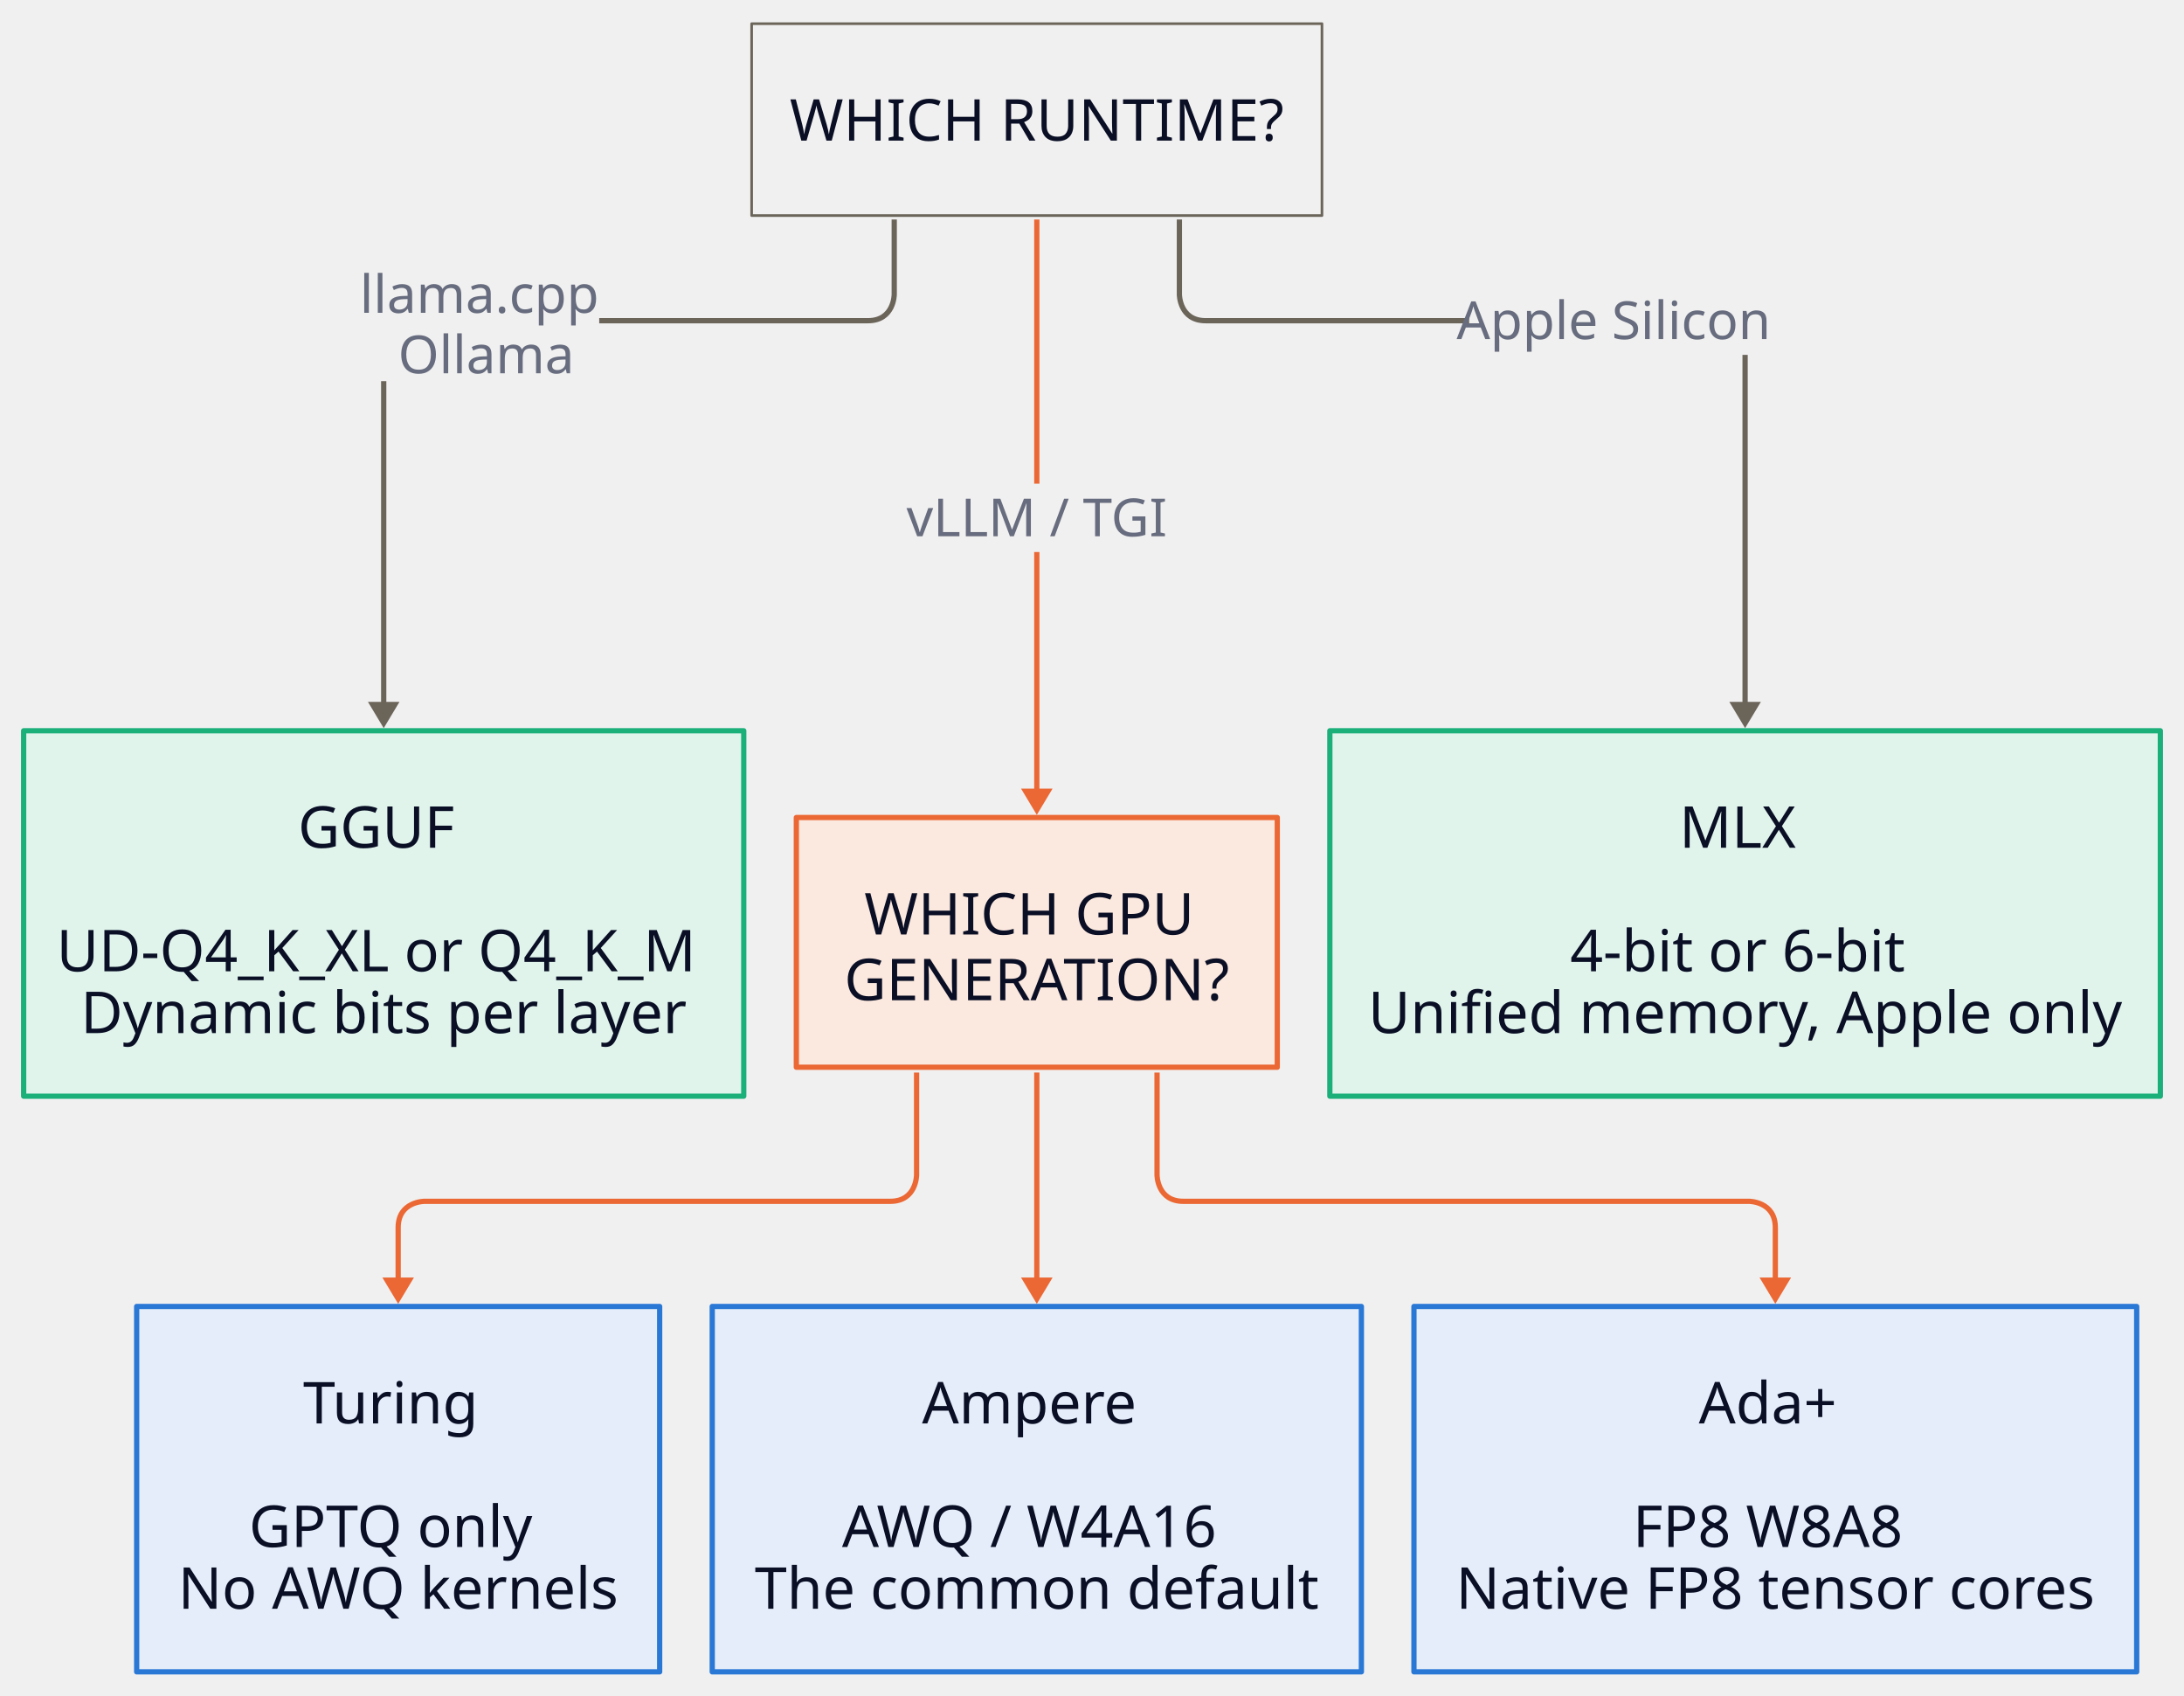
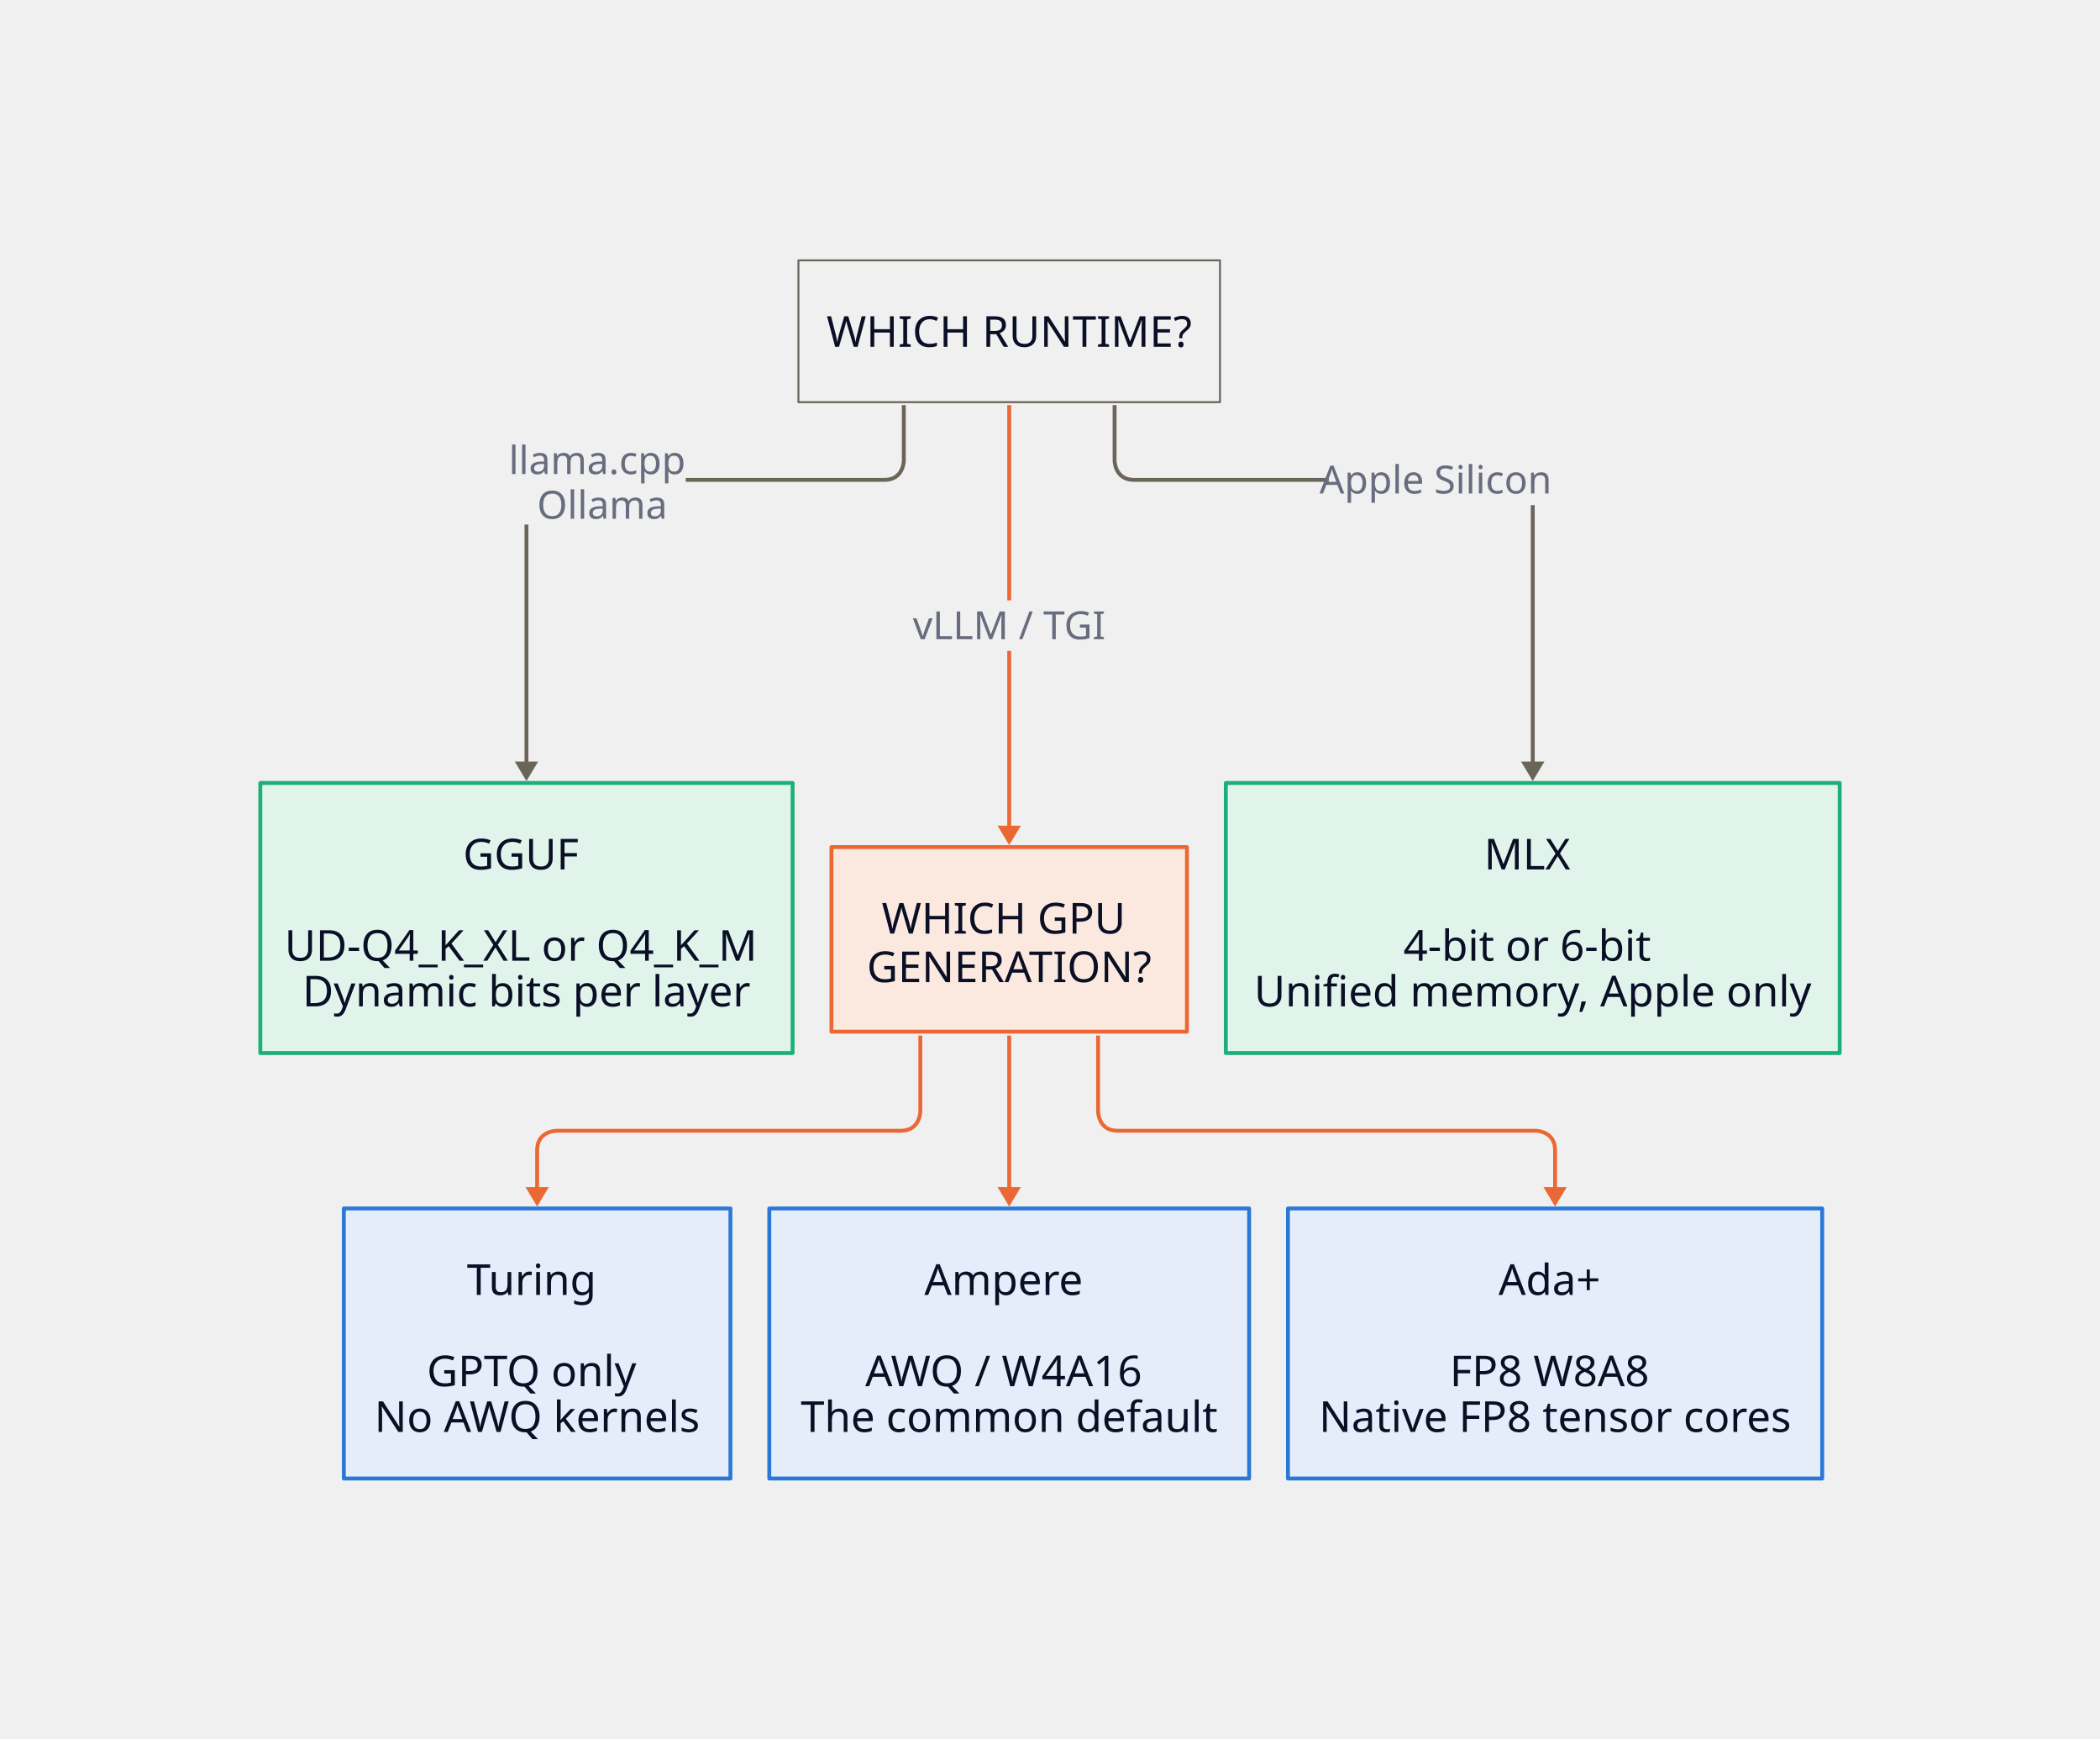
- <svg xmlns="http://www.w3.org/2000/svg" data-d2-version="v0.7.0-HEAD" preserveAspectRatio="xMinYMin meet" viewBox="0 0 831 645">
-   <svg class="d2-2518943381 d2-svg" viewBox="3 3 831 645">
+ <svg xmlns="http://www.w3.org/2000/svg" data-d2-version="v0.7.0-HEAD" preserveAspectRatio="xMinYMin meet" viewBox="0 0 1081 895">
+   <svg class="d2-2518943381 d2-svg" viewBox="-122 -122 1081 895">
    <style type="text/css">
.d2-2518943381 .text-bold {
	font-family: "d2-2518943381-font-bold";
}

.d2-2518943381 .text-italic {
	font-family: "d2-2518943381-font-italic";
}
</style>
    <style type="text/css">.shape {
  shape-rendering: geometricPrecision;
  stroke-linejoin: round;
} .fig-diagram .connection {
  stroke-linecap: round;
  stroke-linejoin: round;
} .fig-diagram .blend {
  mix-blend-mode: multiply;
  opacity: 0.5;
}

		.d2-2518943381 .fill-N1{fill:#0A0F25;}
		.d2-2518943381 .fill-N2{fill:#676C7E;}
		.d2-2518943381 .fill-N3{fill:#9499AB;}
		.d2-2518943381 .fill-N4{fill:#CFD2DD;}
		.d2-2518943381 .fill-N5{fill:#DEE1EB;}
		.d2-2518943381 .fill-N6{fill:#EEF1F8;}
		.d2-2518943381 .fill-N7{fill:#FFFFFF;}
		.d2-2518943381 .fill-B1{fill:#0D32B2;}
		.d2-2518943381 .fill-B2{fill:#0D32B2;}
		.d2-2518943381 .fill-B3{fill:#E3E9FD;}
		.d2-2518943381 .fill-B4{fill:#E3E9FD;}
		.d2-2518943381 .fill-B5{fill:#EDF0FD;}
		.d2-2518943381 .fill-B6{fill:#F7F8FE;}
		.d2-2518943381 .fill-AA2{fill:#4A6FF3;}
		.d2-2518943381 .fill-AA4{fill:#EDF0FD;}
		.d2-2518943381 .fill-AA5{fill:#F7F8FE;}
		.d2-2518943381 .fill-AB4{fill:#EDF0FD;}
		.d2-2518943381 .fill-AB5{fill:#F7F8FE;}
		.d2-2518943381 .stroke-N1{stroke:#0A0F25;}
		.d2-2518943381 .stroke-N2{stroke:#676C7E;}
		.d2-2518943381 .stroke-N3{stroke:#9499AB;}
		.d2-2518943381 .stroke-N4{stroke:#CFD2DD;}
		.d2-2518943381 .stroke-N5{stroke:#DEE1EB;}
		.d2-2518943381 .stroke-N6{stroke:#EEF1F8;}
		.d2-2518943381 .stroke-N7{stroke:#FFFFFF;}
		.d2-2518943381 .stroke-B1{stroke:#0D32B2;}
		.d2-2518943381 .stroke-B2{stroke:#0D32B2;}
		.d2-2518943381 .stroke-B3{stroke:#E3E9FD;}
		.d2-2518943381 .stroke-B4{stroke:#E3E9FD;}
		.d2-2518943381 .stroke-B5{stroke:#EDF0FD;}
		.d2-2518943381 .stroke-B6{stroke:#F7F8FE;}
		.d2-2518943381 .stroke-AA2{stroke:#4A6FF3;}
		.d2-2518943381 .stroke-AA4{stroke:#EDF0FD;}
		.d2-2518943381 .stroke-AA5{stroke:#F7F8FE;}
		.d2-2518943381 .stroke-AB4{stroke:#EDF0FD;}
		.d2-2518943381 .stroke-AB5{stroke:#F7F8FE;}
		.d2-2518943381 .background-color-N1{background-color:#0A0F25;}
		.d2-2518943381 .background-color-N2{background-color:#676C7E;}
		.d2-2518943381 .background-color-N3{background-color:#9499AB;}
		.d2-2518943381 .background-color-N4{background-color:#CFD2DD;}
		.d2-2518943381 .background-color-N5{background-color:#DEE1EB;}
		.d2-2518943381 .background-color-N6{background-color:#EEF1F8;}
		.d2-2518943381 .background-color-N7{background-color:#FFFFFF;}
		.d2-2518943381 .background-color-B1{background-color:#0D32B2;}
		.d2-2518943381 .background-color-B2{background-color:#0D32B2;}
		.d2-2518943381 .background-color-B3{background-color:#E3E9FD;}
		.d2-2518943381 .background-color-B4{background-color:#E3E9FD;}
		.d2-2518943381 .background-color-B5{background-color:#EDF0FD;}
		.d2-2518943381 .background-color-B6{background-color:#F7F8FE;}
		.d2-2518943381 .background-color-AA2{background-color:#4A6FF3;}
		.d2-2518943381 .background-color-AA4{background-color:#EDF0FD;}
		.d2-2518943381 .background-color-AA5{background-color:#F7F8FE;}
		.d2-2518943381 .background-color-AB4{background-color:#EDF0FD;}
		.d2-2518943381 .background-color-AB5{background-color:#F7F8FE;}
		.d2-2518943381 .color-N1{color:#0A0F25;}
		.d2-2518943381 .color-N2{color:#676C7E;}
		.d2-2518943381 .color-N3{color:#9499AB;}
		.d2-2518943381 .color-N4{color:#CFD2DD;}
		.d2-2518943381 .color-N5{color:#DEE1EB;}
		.d2-2518943381 .color-N6{color:#EEF1F8;}
		.d2-2518943381 .color-N7{color:#FFFFFF;}
		.d2-2518943381 .color-B1{color:#0D32B2;}
		.d2-2518943381 .color-B2{color:#0D32B2;}
		.d2-2518943381 .color-B3{color:#E3E9FD;}
		.d2-2518943381 .color-B4{color:#E3E9FD;}
		.d2-2518943381 .color-B5{color:#EDF0FD;}
		.d2-2518943381 .color-B6{color:#F7F8FE;}
		.d2-2518943381 .color-AA2{color:#4A6FF3;}
		.d2-2518943381 .color-AA4{color:#EDF0FD;}
		.d2-2518943381 .color-AA5{color:#F7F8FE;}
		.d2-2518943381 .color-AB4{color:#EDF0FD;}
		.d2-2518943381 .color-AB5{color:#F7F8FE;}.appendix text.text{fill:#0A0F25}.md{--color-fg-default:#0A0F25;--color-fg-muted:#676C7E;--color-fg-subtle:#9499AB;--color-canvas-default:#FFFFFF;--color-canvas-subtle:#EEF1F8;--color-border-default:#0D32B2;--color-border-muted:#0D32B2;--color-neutral-muted:#EEF1F8;--color-accent-fg:#0D32B2;--color-accent-emphasis:#0D32B2;--color-attention-subtle:#676C7E;--color-danger-fg:red;}.sketch-overlay-B1{fill:url(#streaks-darker-d2-2518943381);mix-blend-mode:lighten}.sketch-overlay-B2{fill:url(#streaks-darker-d2-2518943381);mix-blend-mode:lighten}.sketch-overlay-B3{fill:url(#streaks-bright-d2-2518943381);mix-blend-mode:darken}.sketch-overlay-B4{fill:url(#streaks-bright-d2-2518943381);mix-blend-mode:darken}.sketch-overlay-B5{fill:url(#streaks-bright-d2-2518943381);mix-blend-mode:darken}.sketch-overlay-B6{fill:url(#streaks-bright-d2-2518943381);mix-blend-mode:darken}.sketch-overlay-AA2{fill:url(#streaks-dark-d2-2518943381);mix-blend-mode:overlay}.sketch-overlay-AA4{fill:url(#streaks-bright-d2-2518943381);mix-blend-mode:darken}.sketch-overlay-AA5{fill:url(#streaks-bright-d2-2518943381);mix-blend-mode:darken}.sketch-overlay-AB4{fill:url(#streaks-bright-d2-2518943381);mix-blend-mode:darken}.sketch-overlay-AB5{fill:url(#streaks-bright-d2-2518943381);mix-blend-mode:darken}.sketch-overlay-N1{fill:url(#streaks-darker-d2-2518943381);mix-blend-mode:lighten}.sketch-overlay-N2{fill:url(#streaks-dark-d2-2518943381);mix-blend-mode:overlay}.sketch-overlay-N3{fill:url(#streaks-normal-d2-2518943381);mix-blend-mode:color-burn}.sketch-overlay-N4{fill:url(#streaks-normal-d2-2518943381);mix-blend-mode:color-burn}.sketch-overlay-N5{fill:url(#streaks-bright-d2-2518943381);mix-blend-mode:darken}.sketch-overlay-N6{fill:url(#streaks-bright-d2-2518943381);mix-blend-mode:darken}.sketch-overlay-N7{fill:url(#streaks-bright-d2-2518943381);mix-blend-mode:darken}.light-code{display: block}.dark-code{display: none}@media screen and (prefers-color-scheme:dark){
		.d2-2518943381 .fill-N1{fill:#CDD6F4;}
		.d2-2518943381 .fill-N2{fill:#BAC2DE;}
		.d2-2518943381 .fill-N3{fill:#A6ADC8;}
		.d2-2518943381 .fill-N4{fill:#585B70;}
		.d2-2518943381 .fill-N5{fill:#45475A;}
		.d2-2518943381 .fill-N6{fill:#313244;}
		.d2-2518943381 .fill-N7{fill:#1E1E2E;}
		.d2-2518943381 .fill-B1{fill:#CBA6f7;}
		.d2-2518943381 .fill-B2{fill:#CBA6f7;}
		.d2-2518943381 .fill-B3{fill:#6C7086;}
		.d2-2518943381 .fill-B4{fill:#585B70;}
		.d2-2518943381 .fill-B5{fill:#45475A;}
		.d2-2518943381 .fill-B6{fill:#313244;}
		.d2-2518943381 .fill-AA2{fill:#f38BA8;}
		.d2-2518943381 .fill-AA4{fill:#45475A;}
		.d2-2518943381 .fill-AA5{fill:#313244;}
		.d2-2518943381 .fill-AB4{fill:#45475A;}
		.d2-2518943381 .fill-AB5{fill:#313244;}
		.d2-2518943381 .stroke-N1{stroke:#CDD6F4;}
		.d2-2518943381 .stroke-N2{stroke:#BAC2DE;}
		.d2-2518943381 .stroke-N3{stroke:#A6ADC8;}
		.d2-2518943381 .stroke-N4{stroke:#585B70;}
		.d2-2518943381 .stroke-N5{stroke:#45475A;}
		.d2-2518943381 .stroke-N6{stroke:#313244;}
		.d2-2518943381 .stroke-N7{stroke:#1E1E2E;}
		.d2-2518943381 .stroke-B1{stroke:#CBA6f7;}
		.d2-2518943381 .stroke-B2{stroke:#CBA6f7;}
		.d2-2518943381 .stroke-B3{stroke:#6C7086;}
		.d2-2518943381 .stroke-B4{stroke:#585B70;}
		.d2-2518943381 .stroke-B5{stroke:#45475A;}
		.d2-2518943381 .stroke-B6{stroke:#313244;}
		.d2-2518943381 .stroke-AA2{stroke:#f38BA8;}
		.d2-2518943381 .stroke-AA4{stroke:#45475A;}
		.d2-2518943381 .stroke-AA5{stroke:#313244;}
		.d2-2518943381 .stroke-AB4{stroke:#45475A;}
		.d2-2518943381 .stroke-AB5{stroke:#313244;}
		.d2-2518943381 .background-color-N1{background-color:#CDD6F4;}
		.d2-2518943381 .background-color-N2{background-color:#BAC2DE;}
		.d2-2518943381 .background-color-N3{background-color:#A6ADC8;}
		.d2-2518943381 .background-color-N4{background-color:#585B70;}
		.d2-2518943381 .background-color-N5{background-color:#45475A;}
		.d2-2518943381 .background-color-N6{background-color:#313244;}
		.d2-2518943381 .background-color-N7{background-color:#1E1E2E;}
		.d2-2518943381 .background-color-B1{background-color:#CBA6f7;}
		.d2-2518943381 .background-color-B2{background-color:#CBA6f7;}
		.d2-2518943381 .background-color-B3{background-color:#6C7086;}
		.d2-2518943381 .background-color-B4{background-color:#585B70;}
		.d2-2518943381 .background-color-B5{background-color:#45475A;}
		.d2-2518943381 .background-color-B6{background-color:#313244;}
		.d2-2518943381 .background-color-AA2{background-color:#f38BA8;}
		.d2-2518943381 .background-color-AA4{background-color:#45475A;}
		.d2-2518943381 .background-color-AA5{background-color:#313244;}
		.d2-2518943381 .background-color-AB4{background-color:#45475A;}
		.d2-2518943381 .background-color-AB5{background-color:#313244;}
		.d2-2518943381 .color-N1{color:#CDD6F4;}
		.d2-2518943381 .color-N2{color:#BAC2DE;}
		.d2-2518943381 .color-N3{color:#A6ADC8;}
		.d2-2518943381 .color-N4{color:#585B70;}
		.d2-2518943381 .color-N5{color:#45475A;}
		.d2-2518943381 .color-N6{color:#313244;}
		.d2-2518943381 .color-N7{color:#1E1E2E;}
		.d2-2518943381 .color-B1{color:#CBA6f7;}
		.d2-2518943381 .color-B2{color:#CBA6f7;}
		.d2-2518943381 .color-B3{color:#6C7086;}
		.d2-2518943381 .color-B4{color:#585B70;}
		.d2-2518943381 .color-B5{color:#45475A;}
		.d2-2518943381 .color-B6{color:#313244;}
		.d2-2518943381 .color-AA2{color:#f38BA8;}
		.d2-2518943381 .color-AA4{color:#45475A;}
		.d2-2518943381 .color-AA5{color:#313244;}
		.d2-2518943381 .color-AB4{color:#45475A;}
		.d2-2518943381 .color-AB5{color:#313244;}.appendix text.text{fill:#CDD6F4}.md{--color-fg-default:#CDD6F4;--color-fg-muted:#BAC2DE;--color-fg-subtle:#A6ADC8;--color-canvas-default:#1E1E2E;--color-canvas-subtle:#313244;--color-border-default:#CBA6f7;--color-border-muted:#CBA6f7;--color-neutral-muted:#313244;--color-accent-fg:#CBA6f7;--color-accent-emphasis:#CBA6f7;--color-attention-subtle:#BAC2DE;--color-danger-fg:red;}.sketch-overlay-B1{fill:url(#streaks-normal-d2-2518943381);mix-blend-mode:color-burn}.sketch-overlay-B2{fill:url(#streaks-normal-d2-2518943381);mix-blend-mode:color-burn}.sketch-overlay-B3{fill:url(#streaks-dark-d2-2518943381);mix-blend-mode:overlay}.sketch-overlay-B4{fill:url(#streaks-dark-d2-2518943381);mix-blend-mode:overlay}.sketch-overlay-B5{fill:url(#streaks-darker-d2-2518943381);mix-blend-mode:lighten}.sketch-overlay-B6{fill:url(#streaks-darker-d2-2518943381);mix-blend-mode:lighten}.sketch-overlay-AA2{fill:url(#streaks-normal-d2-2518943381);mix-blend-mode:color-burn}.sketch-overlay-AA4{fill:url(#streaks-darker-d2-2518943381);mix-blend-mode:lighten}.sketch-overlay-AA5{fill:url(#streaks-darker-d2-2518943381);mix-blend-mode:lighten}.sketch-overlay-AB4{fill:url(#streaks-darker-d2-2518943381);mix-blend-mode:lighten}.sketch-overlay-AB5{fill:url(#streaks-darker-d2-2518943381);mix-blend-mode:lighten}.sketch-overlay-N1{fill:url(#streaks-normal-d2-2518943381);mix-blend-mode:color-burn}.sketch-overlay-N2{fill:url(#streaks-normal-d2-2518943381);mix-blend-mode:color-burn}.sketch-overlay-N3{fill:url(#streaks-normal-d2-2518943381);mix-blend-mode:color-burn}.sketch-overlay-N4{fill:url(#streaks-dark-d2-2518943381);mix-blend-mode:overlay}.sketch-overlay-N5{fill:url(#streaks-darker-d2-2518943381);mix-blend-mode:lighten}.sketch-overlay-N6{fill:url(#streaks-darker-d2-2518943381);mix-blend-mode:lighten}.sketch-overlay-N7{fill:url(#streaks-darker-d2-2518943381);mix-blend-mode:lighten}.light-code{display: none}.dark-code{display: block}}</style>
    <g class="cTE=">
      <g class="shape">
        <rect x="289" y="12" width="217" height="73" stroke="#6b6459" fill="transparent" style="stroke-width:1;" />
      </g>
      <text x="397.5" y="56.5" class="text-bold fill-N1" style="text-anchor:middle;font-size:22px">WHICH RUNTIME?</text>
    </g>
    <g class="Z2d1Zg==">
      <g class="shape">
        <rect x="12" y="281" width="274" height="139" stroke="#1baf7a" fill="#e0f4ec" style="stroke-width:2;" />
      </g>
      <text x="149" y="325.5" class="text-bold fill-N1" style="text-anchor:middle;font-size:22px">
        <tspan x="149" dy="0">GGUF</tspan>
        <tspan x="149" dy="23.5"> </tspan>
        <tspan x="149" dy="23.5">UD-Q4_K_XL or Q4_K_M</tspan>
        <tspan x="149" dy="23.5">Dynamic bits per layer</tspan>
      </text>
    </g>
    <g class="bWx4">
      <g class="shape">
        <rect x="509" y="281" width="316" height="139" stroke="#1baf7a" fill="#e0f4ec" style="stroke-width:2;" />
      </g>
      <text x="667" y="325.5" class="text-bold fill-N1" style="text-anchor:middle;font-size:22px">
        <tspan x="667" dy="0">MLX</tspan>
        <tspan x="667" dy="23.5"> </tspan>
        <tspan x="667" dy="23.5">4-bit or 6-bit</tspan>
        <tspan x="667" dy="23.5">Unified memory, Apple only</tspan>
      </text>
    </g>
    <g class="cTI=">
      <g class="shape">
        <rect x="306" y="314" width="183" height="95" stroke="#eb6834" fill="#fbe8de" style="stroke-width:2;" />
      </g>
      <text x="397.5" y="358.5" class="text-bold fill-N1" style="text-anchor:middle;font-size:22px">
        <tspan x="397.5" dy="0">WHICH GPU</tspan>
        <tspan x="397.5" dy="25">GENERATION?</tspan>
      </text>
    </g>
    <g class="dHVyaW5n">
      <g class="shape">
        <rect x="55" y="500" width="199" height="139" stroke="#2a78d6" fill="#e4edf9" style="stroke-width:2;" />
      </g>
      <text x="154.5" y="544.5" class="text-bold fill-N1" style="text-anchor:middle;font-size:22px">
        <tspan x="154.5" dy="0">Turing</tspan>
        <tspan x="154.5" dy="23.5"> </tspan>
        <tspan x="154.5" dy="23.5">GPTQ only</tspan>
        <tspan x="154.5" dy="23.5">No AWQ kernels</tspan>
      </text>
    </g>
    <g class="YW1wZXJl">
      <g class="shape">
        <rect x="274" y="500" width="247" height="139" stroke="#2a78d6" fill="#e4edf9" style="stroke-width:2;" />
      </g>
      <text x="397.5" y="544.5" class="text-bold fill-N1" style="text-anchor:middle;font-size:22px">
        <tspan x="397.5" dy="0">Ampere</tspan>
        <tspan x="397.5" dy="23.5"> </tspan>
        <tspan x="397.5" dy="23.5">AWQ / W4A16</tspan>
        <tspan x="397.5" dy="23.5">The common default</tspan>
      </text>
    </g>
    <g class="aG9wcGVy">
      <g class="shape">
        <rect x="541" y="500" width="275" height="139" stroke="#2a78d6" fill="#e4edf9" style="stroke-width:2;" />
      </g>
      <text x="678.5" y="544.5" class="text-bold fill-N1" style="text-anchor:middle;font-size:22px">
        <tspan x="678.5" dy="0">Ada+</tspan>
        <tspan x="678.5" dy="23.5"> </tspan>
        <tspan x="678.5" dy="23.5">FP8 W8A8</tspan>
        <tspan x="678.5" dy="23.5">Native FP8 tensor cores</tspan>
      </text>
    </g>
    <g class="KHExIC0mZ3Q7IGdndWYpWzBd">
      <marker id="mk-d2-2518943381-3858462372" markerWidth="10" markerHeight="12" refX="7" refY="6" viewBox="0 0 10 12" orient="auto" markerUnits="userSpaceOnUse">
        <polygon points="0,0 10,6 0,12" fill="#6b6459" class="connection" stroke-width="2" />
      </marker>
      <path d="M 343.25 86.5 L 343.25 115 S 343.25 125 333.25 125 L 159 125 S 149 125 149 135 L 149 277" stroke="#6b6459" fill="none" class="connection" style="stroke-width:2;" marker-end="url(#mk-d2-2518943381-3858462372)" mask="url(#d2-2518943381)" />
      <text x="188" y="122" class="text-italic fill-N2" style="text-anchor:middle;font-size:20px">
        <tspan x="188" dy="0">llama.cpp</tspan>
        <tspan x="188" dy="23">Ollama</tspan>
      </text>
    </g>
    <g class="KHExIC0mZ3Q7IHEyKVswXQ==">
      <marker id="mk-d2-2518943381-4003696342" markerWidth="10" markerHeight="12" refX="7" refY="6" viewBox="0 0 10 12" orient="auto" markerUnits="userSpaceOnUse">
        <polygon points="0,0 10,6 0,12" fill="#eb6834" class="connection" stroke-width="2" />
      </marker>
      <path d="M 397.5 86.5 L 397.5 310" stroke="#eb6834" fill="none" class="connection" style="stroke-width:2;" marker-end="url(#mk-d2-2518943381-4003696342)" mask="url(#d2-2518943381)" />
      <text x="397.5" y="207" class="text-italic fill-N2" style="text-anchor:middle;font-size:20px">vLLM / TGI</text>
    </g>
    <g class="KHExIC0mZ3Q7IG1seClbMF0=">
      <path d="M 451.75 86.5 L 451.75 115 S 451.75 125 461.75 125 L 657 125 S 667 125 667 135 L 667 277" stroke="#6b6459" fill="none" class="connection" style="stroke-width:2;" marker-end="url(#mk-d2-2518943381-3858462372)" mask="url(#d2-2518943381)" />
      <text x="617" y="132" class="text-italic fill-N2" style="text-anchor:middle;font-size:20px">Apple Silicon</text>
    </g>
    <g class="KHEyIC0mZ3Q7IHR1cmluZylbMF0=">
      <path d="M 351.75 411 L 351.75 450 S 351.75 460 341.75 460 L 164.5 460 S 154.5 460 154.5 470 L 154.5 496" stroke="#eb6834" fill="none" class="connection" style="stroke-width:2;" marker-end="url(#mk-d2-2518943381-4003696342)" mask="url(#d2-2518943381)" />
    </g>
    <g class="KHEyIC0mZ3Q7IGFtcGVyZSlbMF0=">
      <path d="M 397.5 411 L 397.5 496" stroke="#eb6834" fill="none" class="connection" style="stroke-width:2;" marker-end="url(#mk-d2-2518943381-4003696342)" mask="url(#d2-2518943381)" />
    </g>
    <g class="KHEyIC0mZ3Q7IGhvcHBlcilbMF0=">
      <path d="M 443.25 411 L 443.25 450 S 443.25 460 453.25 460 L 668.5 460 S 678.5 460 678.5 470 L 678.5 496" stroke="#eb6834" fill="none" class="connection" style="stroke-width:2;" marker-end="url(#mk-d2-2518943381-4003696342)" mask="url(#d2-2518943381)" />
    </g>
-     <mask id="d2-2518943381" maskUnits="userSpaceOnUse" x="3" y="3" width="831" height="645">
-       <rect x="3" y="3" width="831" height="645" fill="white" />
+     <mask id="d2-2518943381" maskUnits="userSpaceOnUse" x="-122" y="-122" width="1081" height="895">
+       <rect x="-122" y="-122" width="1081" height="895" fill="white" />
      <rect x="145" y="102" width="86" height="46" fill="black" />
      <rect x="354" y="187" width="87" height="26" fill="black" />
      <rect x="562" y="112" width="110" height="26" fill="black" />
    </mask>
    <style type="text/css">
.fig-diagram text, .fig-diagram .text, .fig-diagram .text-bold, .fig-diagram .text-italic {
  font-family: ui-sans-serif, system-ui, -apple-system, 'Segoe UI', Inter, Helvetica, Arial, sans-serif !important;
}
.fig-diagram .text-bold { font-weight: 600; }
.fig-diagram .text-italic { font-style: italic; font-weight: 400; }
</style>
  </svg>
</svg>
